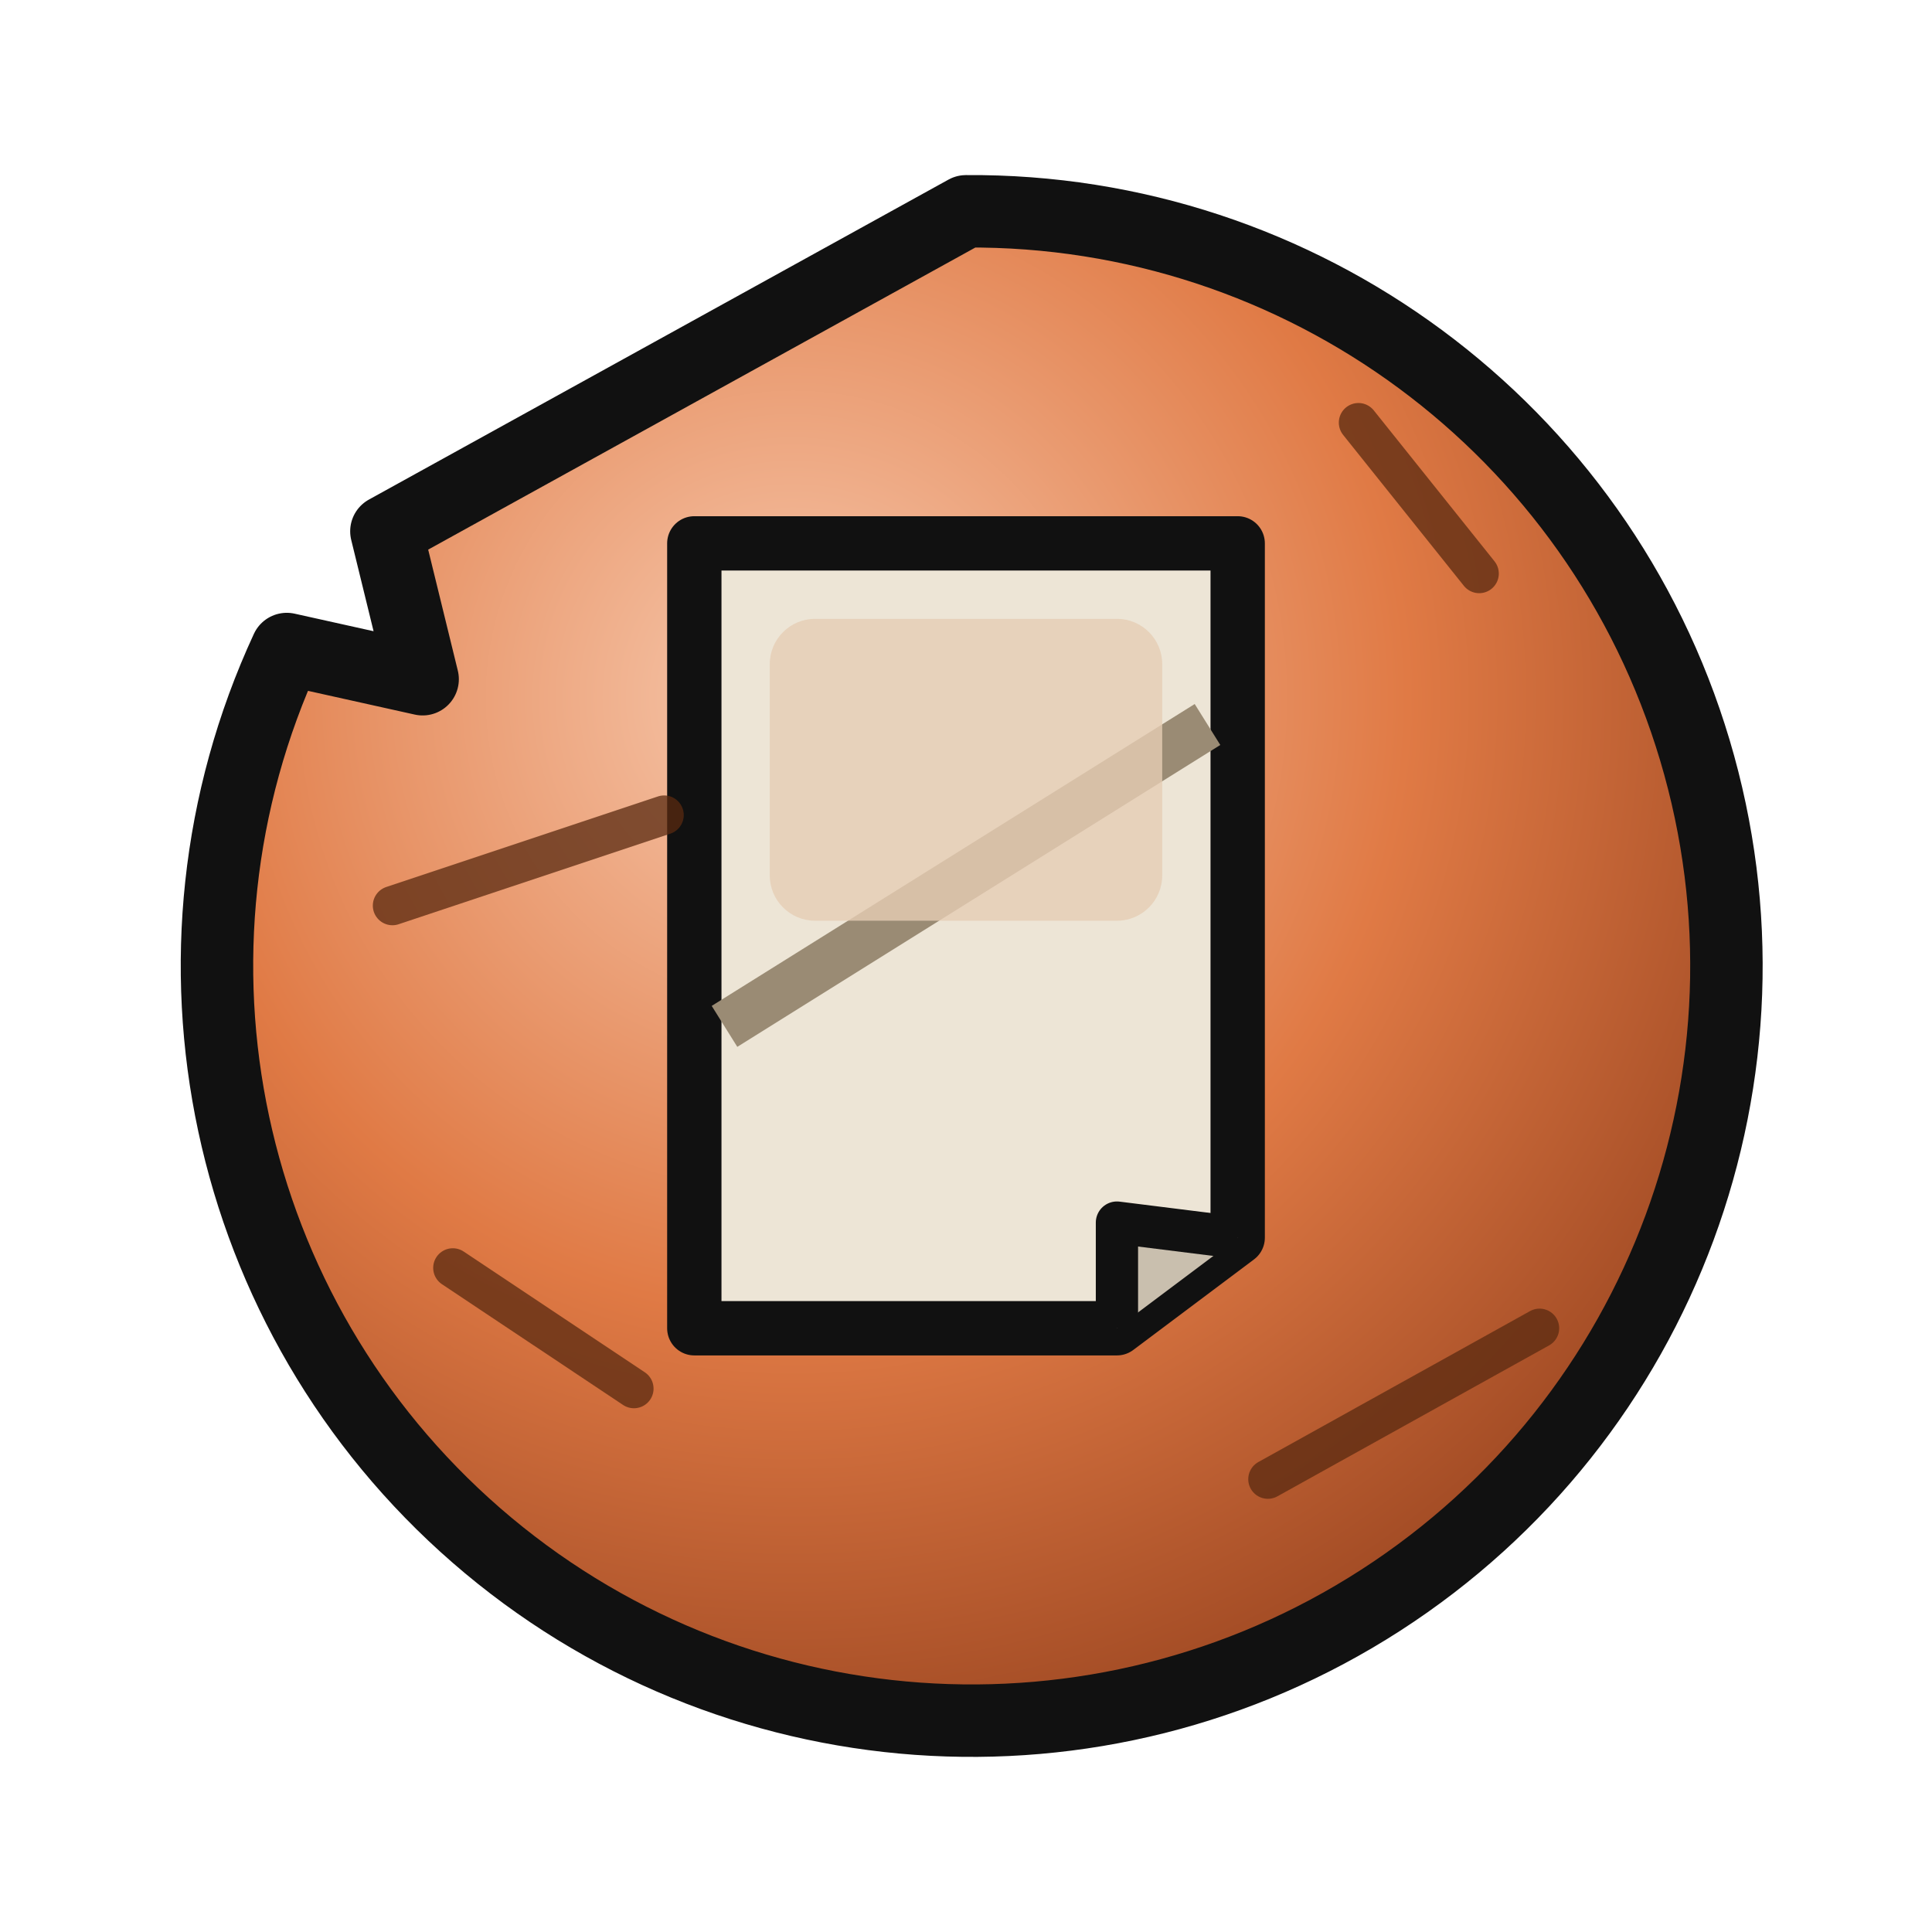
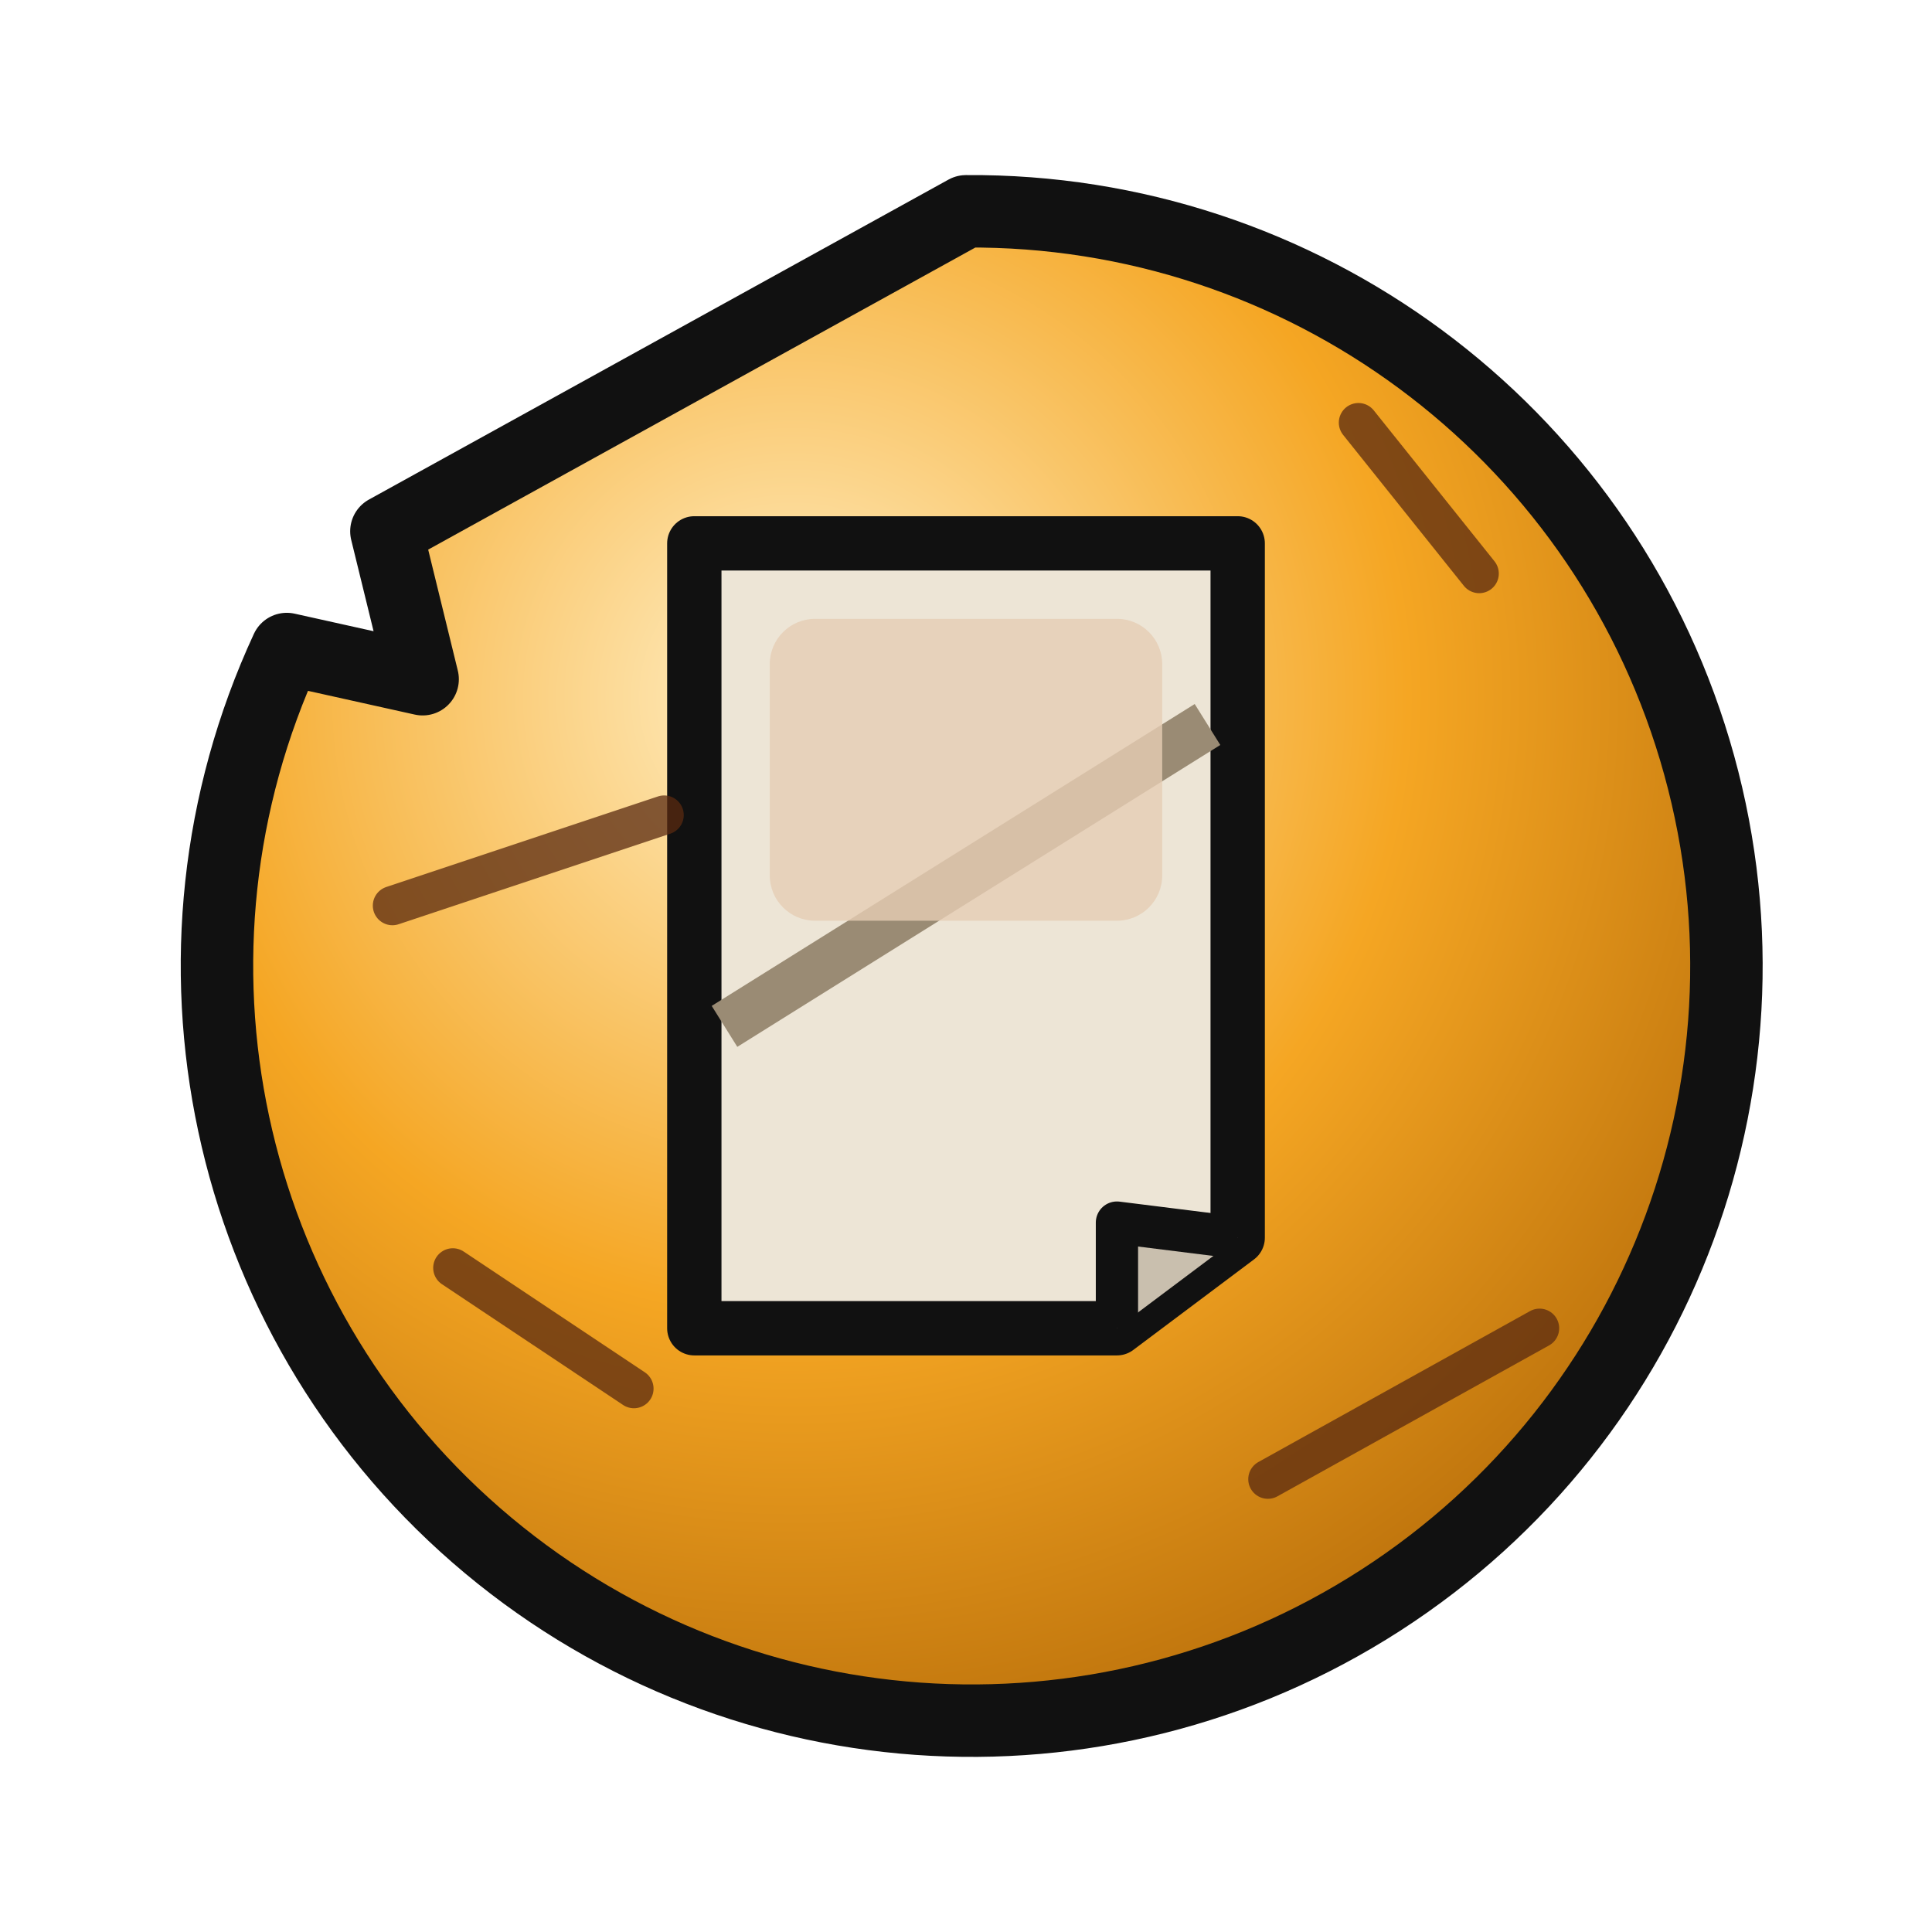
<svg xmlns="http://www.w3.org/2000/svg" viewBox="0 0 64 64" width="64" height="64">
  <style>@media (prefers-reduced-motion: reduce) { * { animation: none !important; } }</style>
  <defs>
    <radialGradient id="b" cx="0.38" cy="0.32" r="0.75">
-       <stop offset="0" stop-color="#F7C9AE" />
-       <stop offset="0.55" stop-color="#E07A45" />
-       <stop offset="1" stop-color="#9A4520" />
+       <stop offset="0" stop-color="#FFF0C8" />
+       <stop offset="0.55" stop-color="#F5A623" />
+       <stop offset="1" stop-color="#B86E0A" />
    </radialGradient>
    <clipPath id="k">
      <path d="M32 7A25 25 0 1 1 9.5 21.5L14 22.5L12.8 17.6Z" />
    </clipPath>
  </defs>
  <g clip-path="url(#k)">
    <g fill="url(#b)">
      <path d="M32 7A25 25 0 1 1 9.5 21.5L14 22.5L12.8 17.6Z" />
    </g>
    <path d="M23 18H41V41L37 44H23Z" fill="#EDE5D6" stroke="#111111" stroke-width="1.8" stroke-linejoin="round" />
    <path d="M41 41L37 40.5L37 44" fill="#C9BFAE" stroke="#111111" stroke-width="1.4" stroke-linejoin="round" />
    <path d="M24 34L40 24" stroke="#9A8B74" stroke-width="1.6" />
    <rect x="25.5" y="20.5" width="13" height="10" rx="1.5" fill="#E6CDB4" opacity="0.8" />
    <path d="M13 30L22 27 M42 49L51 44 M45 14L49 19 M15 42L21 46" stroke="#5A2A10" stroke-width="1.3" stroke-linecap="round" opacity="0.75" />
  </g>
  <g fill="none" stroke="#111111" stroke-width="2.4" stroke-linejoin="round">
    <path d="M32 7A25 25 0 1 1 9.5 21.5L14 22.5L12.8 17.6Z" />
  </g>
</svg>
